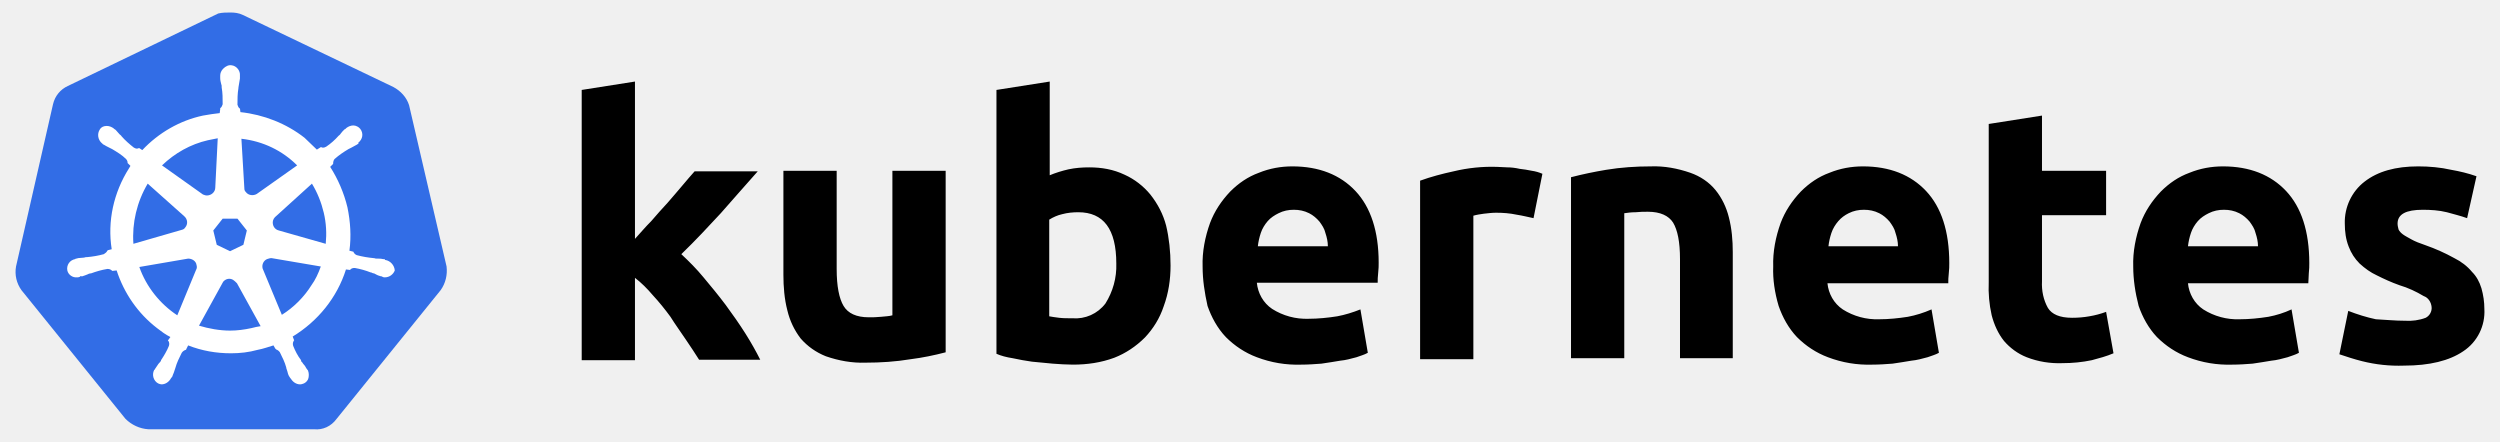
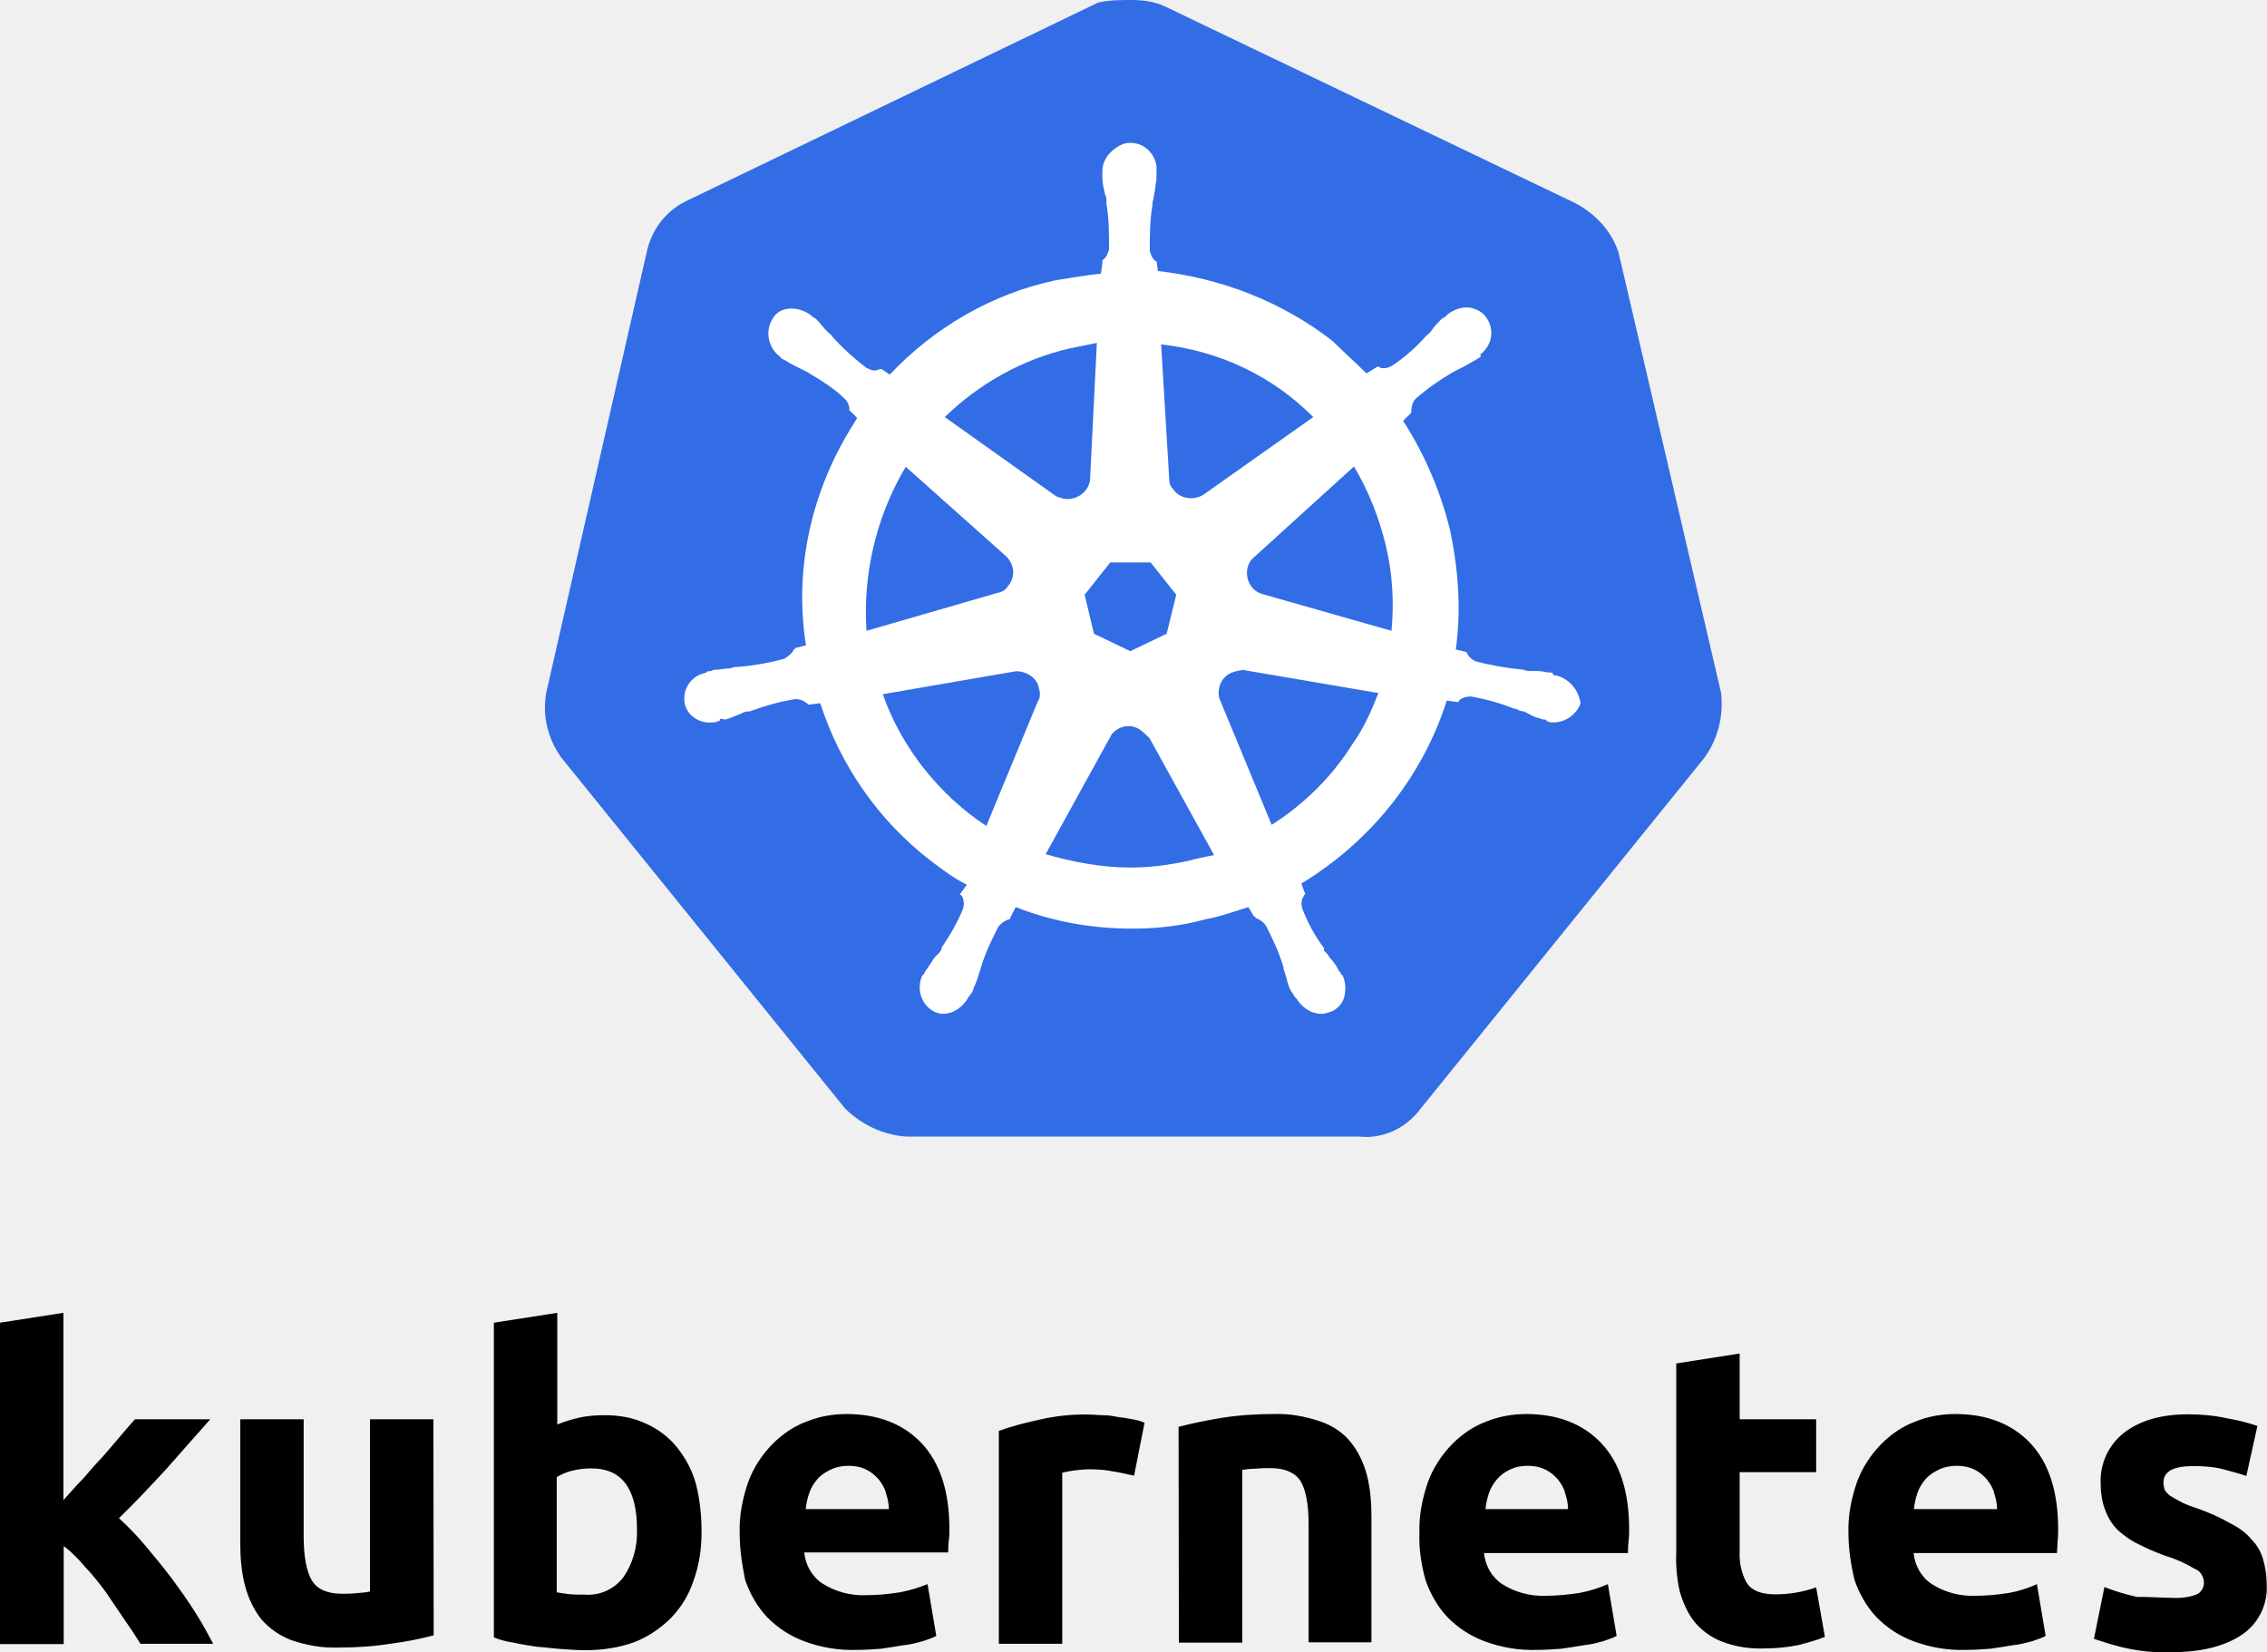
- <svg xmlns="http://www.w3.org/2000/svg" version="1.1" width="1024" height="181" viewBox="-2.536 -2.536 505.686 89.602" id="svg10488">
-   <defs id="defs10490" />
-   <path d="m 79.797,18.8 c -0.5,-1.6 -1.7,-2.9 -3.2,-3.7 l -30.5,-14.6 c -0.8,-0.4 -1.7,-0.5 -2.5,-0.5 -0.8,0 -1.7,0 -2.5,0.2 l -30.5,14.7 c -1.5,0.7 -2.6,2 -3,3.7 L 0.097,51.5 c -0.3,1.7 0.1,3.4 1.1,4.8 L 22.297,82.4 c 1.2,1.2 2.9,2 4.6,2.1 h 33.6 c 1.8,0.2 3.5,-0.6 4.6,-2.1 l 21.1,-26.1 c 1,-1.4 1.4,-3.1 1.2,-4.8 l -7.6,-32.7 z" id="path10349" style="fill:#326de6" />
-   <path d="m 75.097,50.2 0,0 c -0.1,0 -0.2,0 -0.2,-0.1 0,-0.1 -0.2,-0.1 -0.4,-0.1 -0.4,-0.1 -0.8,-0.1 -1.2,-0.1 -0.2,0 -0.4,0 -0.6,-0.1 h -0.1 c -1.1,-0.1 -2.3,-0.3 -3.4,-0.6 -0.3,-0.1 -0.6,-0.4 -0.7,-0.7 0.1,0 0,0 0,0 l 0,0 -0.8,-0.2 c 0.4,-2.9 0.2,-5.9 -0.4,-8.8 -0.7,-2.9 -1.9,-5.7 -3.5,-8.2 l 0.6,-0.6 0,0 v -0.1 c 0,-0.3 0.1,-0.7 0.3,-0.9 0.9,-0.8 1.8,-1.4 2.8,-2 l 0,0 c 0.2,-0.1 0.4,-0.2 0.6,-0.3 0.4,-0.2 0.7,-0.4 1.1,-0.6 0.1,-0.1 0.2,-0.1 0.3,-0.2 0.1,-0.1 0,-0.1 0,-0.2 l 0,0 c 0.9,-0.7 1.1,-1.9 0.4,-2.8 -0.3,-0.4 -0.9,-0.7 -1.4,-0.7 -0.5,0 -1,0.2 -1.4,0.5 l 0,0 -0.1,0.1 c -0.1,0.1 -0.2,0.2 -0.3,0.2 -0.3,0.3 -0.6,0.6 -0.8,0.9 -0.1,0.2 -0.3,0.3 -0.4,0.4 l 0,0 c -0.7,0.8 -1.6,1.6 -2.5,2.2 -0.2,0.1 -0.4,0.2 -0.6,0.2 -0.1,0 -0.3,0 -0.4,-0.1 h -0.1 l -0.8,0.5 c -0.8,-0.8 -1.7,-1.6 -2.5,-2.4 -3.7,-2.9 -8.3,-4.7 -13,-5.2 l -0.1,-0.8 0,0 0,0.1 c -0.3,-0.2 -0.4,-0.5 -0.5,-0.8 0,-1.1 0,-2.2 0.2,-3.4 v -0.1 c 0,-0.2 0.1,-0.4 0.1,-0.6 0.1,-0.4 0.1,-0.8 0.2,-1.2 v -0.6 l 0,0 c 0.1,-1 -0.7,-2 -1.7,-2.1 -0.6,-0.1 -1.2,0.2 -1.7,0.7 -0.4,0.4 -0.6,0.9 -0.6,1.4 l 0,0 v 0.5 c 0,0.4 0.1,0.8 0.2,1.2 0.1,0.2 0.1,0.4 0.1,0.6 v 0.1 c 0.2,1.1 0.2,2.2 0.2,3.4 -0.1,0.3 -0.2,0.6 -0.5,0.8 l 0,0.2 0,0 -0.1,0.8 c -1.1,0.1 -2.2,0.3 -3.4,0.5 -4.7,1 -9,3.5 -12.3,7 l -0.6,-0.4 h -0.1 c -0.1,0 -0.2,0.1 -0.4,0.1 -0.2,0 -0.4,-0.1 -0.6,-0.2 -0.9,-0.7 -1.8,-1.5 -2.5,-2.3 l 0,0 c -0.1,-0.2 -0.3,-0.3 -0.4,-0.4 -0.3,-0.3 -0.5,-0.6 -0.8,-0.9 -0.1,-0.1 -0.2,-0.1 -0.3,-0.2 -0.1,-0.1 -0.1,-0.1 -0.1,-0.1 l 0,0 c -0.4,-0.3 -0.9,-0.5 -1.4,-0.5 -0.6,0 -1.1,0.2 -1.4,0.7 -0.6,0.9 -0.4,2.1 0.4,2.8 l 0,0 c 0.1,0 0.1,0.1 0.1,0.1 0,0 0.2,0.2 0.3,0.2 0.3,0.2 0.7,0.4 1.1,0.6 0.2,0.1 0.4,0.2 0.6,0.3 l 0,0 c 1,0.6 2,1.2 2.8,2 0.2,0.2 0.4,0.6 0.3,0.9 v -0.1 l 0,0 0.6,0.6 c -0.1,0.2 -0.2,0.3 -0.3,0.5 -3.1,4.9 -4.4,10.7 -3.5,16.4 l -0.8,0.2 0,0 c 0,0.1 -0.1,0.1 -0.1,0.1 -0.1,0.3 -0.4,0.5 -0.7,0.7 -1.1,0.3 -2.2,0.5 -3.4,0.6 h 0 c -0.2,0 -0.4,0 -0.6,0.1 -0.4,0 -0.8,0.1 -1.2,0.1 -0.1,0 -0.2,0.1 -0.4,0.1 -0.1,0 -0.1,0 -0.2,0.1 l 0,0 c -1.1,0.2 -1.8,1.2 -1.6,2.3 0,0 0,0 0,0 0.2,0.9 1.1,1.5 2,1.4 0.2,0 0.3,0 0.5,-0.1 l 0,0 c 0.1,0 0.1,0 0.1,-0.1 0,-0.1 0.3,0 0.4,0 0.4,-0.1 0.8,-0.3 1.1,-0.4 0.2,-0.1 0.4,-0.2 0.6,-0.2 h 0.1 c 1.1,-0.4 2.1,-0.7 3.3,-0.9 h 0.1 c 0.3,0 0.6,0.1 0.8,0.3 0.1,0 0.1,0.1 0.1,0.1 l 0,0 0.9,-0.1 c 1.5,4.6 4.3,8.7 8.2,11.7 0.9,0.7 1.7,1.3 2.7,1.8 l -0.5,0.7 0,0 c 0,0.1 0.1,0.1 0.1,0.1 0.2,0.3 0.2,0.7 0.1,1 -0.4,1 -1,2 -1.6,2.9 v 0.1 c -0.1,0.2 -0.2,0.3 -0.4,0.5 -0.2,0.2 -0.4,0.6 -0.7,1 -0.1,0.1 -0.1,0.2 -0.2,0.3 0,0 0,0.1 -0.1,0.1 l 0,0 c -0.5,1 -0.1,2.2 0.8,2.7 0.2,0.1 0.5,0.2 0.7,0.2 0.8,0 1.5,-0.5 1.9,-1.2 l 0,0 c 0,0 0,-0.1 0.1,-0.1 0,-0.1 0.1,-0.2 0.2,-0.3 0.1,-0.4 0.3,-0.7 0.4,-1.1 l 0.2,-0.6 0,0 c 0.3,-1.1 0.8,-2.1 1.3,-3.1 0.2,-0.3 0.5,-0.5 0.8,-0.6 0.1,0 0.1,0 0.1,-0.1 l 0,0 0.4,-0.8 c 2.8,1.1 5.7,1.6 8.7,1.6 1.8,0 3.6,-0.2 5.4,-0.7 1.1,-0.2 2.2,-0.6 3.2,-0.9 l 0.4,0.7 0,0 c 0.1,0 0.1,0 0.1,0.1 0.3,0.1 0.6,0.3 0.8,0.6 0.5,1 1,2 1.3,3.1 v 0.1 l 0.2,0.6 c 0.1,0.4 0.2,0.8 0.4,1.1 0.1,0.1 0.1,0.2 0.2,0.3 0,0 0,0.1 0.1,0.1 l 0,0 c 0.4,0.7 1.1,1.2 1.9,1.2 0.3,0 0.5,-0.1 0.8,-0.2 0.4,-0.2 0.8,-0.6 0.9,-1.1 0.1,-0.5 0.1,-1 -0.1,-1.5 l 0,0 c 0,-0.1 -0.1,-0.1 -0.1,-0.1 0,-0.1 -0.1,-0.2 -0.2,-0.3 -0.2,-0.4 -0.4,-0.7 -0.7,-1 -0.1,-0.2 -0.2,-0.3 -0.4,-0.5 v -0.2 c -0.7,-0.9 -1.2,-1.9 -1.6,-2.9 -0.1,-0.3 -0.1,-0.7 0.1,-1 0,-0.1 0.1,-0.1 0.1,-0.1 l 0,0 -0.3,-0.8 c 5.1,-3.1 9,-7.9 10.8,-13.6 l 0.8,0.1 0,0 c 0.1,0 0.1,-0.1 0.1,-0.1 0.2,-0.2 0.5,-0.3 0.8,-0.3 h 0.1 c 1.1,0.2 2.2,0.5 3.2,0.9 h 0.1 c 0.2,0.1 0.4,0.2 0.6,0.2 0.4,0.2 0.7,0.4 1.1,0.5 0.1,0 0.2,0.1 0.4,0.1 0.1,0 0.1,0 0.2,0.1 l 0,0 c 0.2,0.1 0.3,0.1 0.5,0.1 0.9,0 1.7,-0.6 2,-1.4 -0.1,-1.1 -0.9,-1.9 -1.8,-2.1 z m -28.9,-3.1 -2.7,1.3 -2.7,-1.3 -0.7,-2.9 1.9,-2.4 h 3 l 1.9,2.4 -0.7,2.9 z m 16.3,-6.5 c 0.5,2.1 0.6,4.2 0.4,6.3 l -9.5,-2.7 0,0 c -0.9,-0.2 -1.4,-1.1 -1.2,-2 0.1,-0.3 0.2,-0.5 0.4,-0.7 l 7.5,-6.8 c 1.1,1.8 1.9,3.8 2.4,5.9 z m -5.4,-9.6 -8.2,5.8 c -0.7,0.4 -1.7,0.3 -2.2,-0.4 -0.2,-0.2 -0.3,-0.4 -0.3,-0.7 l -0.6,-10.1 c 4.4,0.5 8.3,2.4 11.3,5.4 l 0,0 z m -18.1,-5.1 2,-0.4 -0.5,10 0,0 c 0,0.9 -0.8,1.6 -1.7,1.6 -0.3,0 -0.5,-0.1 -0.8,-0.2 l -8.3,-5.9 c 2.6,-2.5 5.8,-4.3 9.3,-5.1 z m -12.2,8.8 7.4,6.6 0,0 c 0.7,0.6 0.8,1.6 0.2,2.3 -0.2,0.3 -0.4,0.4 -0.8,0.5 l -9.7,2.8 c -0.3,-4.2 0.7,-8.5 2.9,-12.2 z m -1.7,16.9 9.9,-1.7 c 0.8,0 1.6,0.5 1.7,1.3 0.1,0.3 0.1,0.7 -0.1,1 l 0,0 -3.8,9.2 c -3.5,-2.3 -6.3,-5.8 -7.7,-9.8 z m 22.7,12.4 c -1.4,0.3 -2.8,0.5 -4.3,0.5 -2.1,0 -4.3,-0.4 -6.3,-1 l 4.9,-8.9 c 0.5,-0.6 1.3,-0.8 2,-0.4 0.3,0.2 0.5,0.4 0.8,0.7 l 0,0 4.8,8.7 c -0.6,0.1 -1.2,0.2 -1.9,0.4 z m 12.2,-8.7 c -1.5,2.4 -3.6,4.5 -6,6 l -3.9,-9.4 c -0.2,-0.8 0.2,-1.6 0.9,-1.9 0.3,-0.1 0.6,-0.2 0.9,-0.2 l 10,1.7 c -0.5,1.4 -1.1,2.7 -1.9,3.8 z" id="path10351" style="fill:#ffffff" />
-   <path d="m 484.497,62.5 c 1.4,0.1 2.9,-0.1 4.2,-0.6 0.8,-0.4 1.3,-1.3 1.2,-2.2 -0.1,-1 -0.7,-1.9 -1.6,-2.2 -1.5,-0.9 -3.2,-1.7 -4.9,-2.2 -1.7,-0.6 -3.2,-1.3 -4.6,-2 -1.3,-0.6 -2.4,-1.4 -3.5,-2.4 -1,-1 -1.7,-2.1 -2.2,-3.4 -0.6,-1.5 -0.8,-3.1 -0.8,-4.7 -0.1,-3.3 1.4,-6.5 4,-8.5 2.7,-2.1 6.3,-3.1 10.9,-3.1 2.2,0 4.5,0.2 6.7,0.7 1.7,0.3 3.4,0.7 5.1,1.3 l -1.9,8.5 c -1.4,-0.5 -2.7,-0.8 -4.1,-1.2 -1.6,-0.4 -3.3,-0.5 -4.9,-0.5 -3.4,0 -5.1,0.9 -5.1,2.8 0,0.4 0.1,0.8 0.2,1.2 0.2,0.4 0.5,0.7 0.9,1 0.4,0.3 1,0.6 1.7,1 0.7,0.4 1.7,0.8 2.9,1.2 2,0.7 4,1.6 5.8,2.6 1.4,0.7 2.6,1.6 3.6,2.8 0.9,0.9 1.5,2 1.9,3.3 0.4,1.4 0.6,2.8 0.6,4.2 0.2,3.4 -1.4,6.7 -4.3,8.6 -2.8,1.9 -6.8,2.9 -12,2.9 -2.9,0.1 -5.7,-0.2 -8.5,-0.9 -1.6,-0.4 -3.1,-0.9 -4.6,-1.4 l 1.8,-8.8 c 1.8,0.7 3.7,1.3 5.6,1.7 2,0.1 3.9,0.3 5.9,0.3 m -55.1,-11 c -0.1,-3 0.5,-6 1.5,-8.8 0.9,-2.4 2.3,-4.5 4.1,-6.4 1.7,-1.7 3.6,-3 5.8,-3.8 2.2,-0.9 4.5,-1.3 6.8,-1.3 5.4,0 9.7,1.7 12.8,5 3.1,3.3 4.7,8.2 4.7,14.6 0,0.6 0,1.3 -0.1,2.1 0,0.8 -0.1,1.4 -0.1,2 h -24.4 c 0.2,2.1 1.3,4.1 3.1,5.3 2.2,1.4 4.8,2.1 7.4,2 1.9,0 3.9,-0.2 5.8,-0.5 1.6,-0.3 3.2,-0.8 4.7,-1.5 l 1.5,8.8 c -0.7,0.4 -1.5,0.6 -2.3,0.9 -1.1,0.3 -2.2,0.6 -3.3,0.7 -1.2,0.2 -2.4,0.4 -3.8,0.6 -1.3,0.1 -2.7,0.2 -4.1,0.2 -3.1,0.1 -6.1,-0.4 -9,-1.5 -2.4,-0.9 -4.5,-2.3 -6.3,-4.1 -1.7,-1.8 -2.9,-4 -3.7,-6.3 -0.7,-2.7 -1.1,-5.4 -1.1,-8 m 25.3,-4.1 c 0,-0.9 -0.2,-1.8 -0.5,-2.7 -0.2,-0.9 -0.7,-1.6 -1.2,-2.3 -0.6,-0.7 -1.3,-1.3 -2.1,-1.7 -1,-0.5 -2,-0.7 -3.1,-0.7 -1.1,0 -2.1,0.2 -3.1,0.7 -0.8,0.4 -1.6,0.9 -2.2,1.6 -0.6,0.7 -1.1,1.5 -1.4,2.4 -0.3,0.9 -0.5,1.8 -0.6,2.7 l 14.2,0 m -54.6,-24.8 10.8,-1.7 v 11.2 h 13 v 9 h -13 v 13.4 c -0.1,1.9 0.3,3.8 1.2,5.4 0.8,1.3 2.4,2 4.9,2 1.2,0 2.4,-0.1 3.5,-0.3 1.2,-0.2 2.3,-0.5 3.4,-0.9 l 1.5,8.4 c -1.4,0.6 -2.9,1 -4.4,1.4 -1.9,0.4 -3.9,0.6 -5.9,0.6 -2.5,0.1 -5,-0.3 -7.3,-1.2 -1.8,-0.7 -3.4,-1.9 -4.6,-3.3 -1.2,-1.5 -2,-3.3 -2.5,-5.2 -0.5,-2.2 -0.7,-4.5 -0.6,-6.7 V 22.6 m -43.7,28.9 c -0.1,-3 0.5,-6 1.5,-8.8 0.9,-2.4 2.3,-4.5 4.1,-6.4 1.7,-1.7 3.6,-3 5.8,-3.8 2.2,-0.9 4.5,-1.3 6.8,-1.3 5.4,0 9.7,1.7 12.8,5 3.1,3.3 4.7,8.2 4.7,14.6 0,0.6 0,1.3 -0.1,2.1 -0.1,0.8 -0.1,1.4 -0.1,2 h -24.5 c 0.2,2.1 1.3,4.1 3.1,5.3 2.2,1.4 4.8,2.1 7.4,2 1.9,0 3.9,-0.2 5.8,-0.5 1.6,-0.3 3.2,-0.8 4.8,-1.5 l 1.5,8.8 c -0.7,0.4 -1.5,0.6 -2.3,0.9 -1.1,0.3 -2.2,0.6 -3.3,0.7 -1.2,0.2 -2.4,0.4 -3.8,0.6 -1.3,0.1 -2.7,0.2 -4.1,0.2 -3.1,0.1 -6.1,-0.4 -9,-1.5 -2.4,-0.9 -4.5,-2.3 -6.3,-4.1 -1.7,-1.8 -2.9,-4 -3.7,-6.3 -0.8,-2.7 -1.2,-5.4 -1.1,-8 m 25.3,-4.1 c 0,-0.9 -0.2,-1.8 -0.5,-2.7 -0.2,-0.9 -0.7,-1.6 -1.2,-2.3 -0.6,-0.7 -1.3,-1.3 -2.1,-1.7 -1,-0.5 -2,-0.7 -3.1,-0.7 -1.1,0 -2.1,0.2 -3.1,0.7 -0.8,0.4 -1.5,0.9 -2.1,1.6 -0.6,0.7 -1.1,1.5 -1.4,2.4 -0.3,0.9 -0.5,1.8 -0.6,2.7 l 14.1,0 m -66.3,-14 c 2.3,-0.6 4.7,-1.1 7.1,-1.5 3,-0.5 6.1,-0.7 9.1,-0.7 2.7,-0.1 5.4,0.4 8,1.3 2,0.7 3.8,1.9 5.1,3.5 1.3,1.6 2.2,3.5 2.7,5.5 0.6,2.3 0.8,4.7 0.8,7.1 v 21.5 h -10.7 V 50 c 0,-3.5 -0.5,-5.9 -1.4,-7.4 -0.9,-1.4 -2.6,-2.2 -5.1,-2.2 -0.8,0 -1.6,0 -2.5,0.1 -0.9,0 -1.6,0.1 -2.3,0.2 v 29.4 h -10.8 l 0,-36.7 m -7.6,8.3 c -1,-0.2 -2.1,-0.5 -3.4,-0.7 -1.4,-0.3 -2.8,-0.4 -4.2,-0.4 -0.8,0 -1.6,0.1 -2.5,0.2 -0.7,0.1 -1.4,0.2 -2.1,0.4 v 29.1 h -10.8 V 34.1 c 2.2,-0.8 4.5,-1.4 6.8,-1.9 2.9,-0.7 5.9,-1 8.8,-0.9 0.7,0 1.4,0.1 2.1,0.1 0.8,0 1.6,0.1 2.5,0.3 0.8,0.1 1.6,0.2 2.5,0.4 0.7,0.1 1.4,0.3 2.1,0.6 l -1.8,9 m -67.1,9.8 c -0.1,-3 0.5,-6 1.5,-8.8 0.9,-2.4 2.3,-4.5 4.1,-6.4 1.7,-1.7 3.6,-3 5.8,-3.8 2.2,-0.9 4.5,-1.3 6.8,-1.3 5.4,0 9.7,1.7 12.8,5 3.1,3.3 4.7,8.2 4.7,14.5 0,0.6 0,1.3 -0.1,2.1 -0.1,0.8 -0.1,1.4 -0.1,2 h -24.5 c 0.2,2.1 1.3,4.1 3.1,5.3 2.2,1.4 4.8,2.1 7.4,2 1.9,0 3.9,-0.2 5.8,-0.5 1.6,-0.3 3.2,-0.8 4.7,-1.4 l 1.5,8.8 c -0.7,0.4 -1.5,0.6 -2.3,0.9 -1.1,0.3 -2.2,0.6 -3.3,0.7 -1.2,0.2 -2.4,0.4 -3.8,0.6 -1.3,0.1 -2.7,0.2 -4.1,0.2 -3.1,0.1 -6.1,-0.4 -9,-1.5 -2.4,-0.9 -4.5,-2.3 -6.3,-4.1 -1.7,-1.8 -2.9,-4 -3.7,-6.3 -0.6,-2.7 -1,-5.3 -1,-8 m 25.4,-4.1 c 0,-0.9 -0.2,-1.8 -0.5,-2.7 -0.2,-0.9 -0.7,-1.6 -1.2,-2.3 -0.6,-0.7 -1.3,-1.3 -2.1,-1.7 -1,-0.5 -2,-0.7 -3.1,-0.7 -1.1,0 -2.1,0.2 -3.1,0.7 -0.8,0.4 -1.6,0.9 -2.2,1.6 -0.6,0.7 -1.1,1.5 -1.4,2.4 -0.3,0.9 -0.5,1.8 -0.6,2.7 l 14.2,0 m -42.9,3.5 c 0,-7 -2.6,-10.4 -7.7,-10.4 -1.1,0 -2.2,0.1 -3.3,0.4 -0.9,0.2 -1.8,0.6 -2.6,1.1 v 19.6 c 0.5,0.1 1.2,0.2 2,0.3 0.8,0.1 1.7,0.1 2.7,0.1 2.6,0.2 5.1,-0.9 6.7,-3 1.5,-2.4 2.3,-5.2 2.2,-8.1 m 11,0.4 c 0,2.8 -0.4,5.6 -1.4,8.3 -0.8,2.4 -2.1,4.5 -3.8,6.3 -1.8,1.8 -3.9,3.2 -6.2,4.1 -2.7,1 -5.5,1.4 -8.4,1.4 -1.3,0 -2.7,-0.1 -4.1,-0.2 -1.4,-0.1 -2.8,-0.3 -4.2,-0.4 -1.3,-0.2 -2.6,-0.4 -3.9,-0.7 -1.3,-0.2 -2.4,-0.5 -3.3,-0.9 V 15.7 l 10.8,-1.7 v 19 c 1.2,-0.5 2.5,-0.9 3.8,-1.2 1.4,-0.3 2.8,-0.4 4.2,-0.4 2.5,0 4.9,0.4 7.2,1.5 2,0.9 3.8,2.3 5.2,4 1.5,1.9 2.6,4 3.2,6.3 0.6,2.5 0.9,5.3 0.9,8.1 m -45.6,17.6 c -2.3,0.6 -4.7,1.1 -7.1,1.4 -3,0.5 -6.1,0.7 -9.1,0.7 -2.8,0.1 -5.5,-0.4 -8.1,-1.3 -2,-0.8 -3.7,-2 -5.1,-3.6 -1.3,-1.7 -2.2,-3.6 -2.7,-5.7 -0.6,-2.3 -0.8,-4.8 -0.8,-7.2 V 32.1 h 10.8 V 52 c 0,3.5 0.5,6 1.4,7.5 0.9,1.5 2.6,2.3 5.1,2.3 0.8,0 1.6,0 2.5,-0.1 0.9,-0.1 1.6,-0.1 2.3,-0.3 V 32.1 h 10.8 l 0,36.8 m -63,-23 c 1.1,-1.2 2.1,-2.4 3.3,-3.6 1.1,-1.3 2.2,-2.5 3.3,-3.7 1.1,-1.3 2.1,-2.4 3,-3.5 0.9,-1.1 1.8,-2.1 2.5,-2.9 h 12.8 c -2.6,2.9 -5.1,5.8 -7.5,8.5 -2.5,2.7 -5.1,5.5 -8,8.3 1.6,1.5 3.1,3 4.5,4.7 1.5,1.8 3,3.6 4.5,5.6 1.4,1.9 2.8,3.9 4,5.8 1.2,1.9 2.2,3.7 3,5.3 h -12.4 c -0.8,-1.3 -1.7,-2.6 -2.7,-4.1 -1,-1.5 -2.1,-3 -3.1,-4.6 -1.1,-1.5 -2.3,-3 -3.6,-4.4 -1.1,-1.3 -2.3,-2.5 -3.6,-3.5 v 16.7 h -10.8 V 15.7 l 10.8,-1.7 0,31.9" id="path3003" style="fill:#000000" />
+ <svg xmlns="http://www.w3.org/2000/svg" version="1.1" id="svg10488" x="0px" y="0px" viewBox="0 0 779.4 567.8" style="enable-background:new 0 0 779.4 567.8;" xml:space="preserve">
+   <style type="text/css">
+ 	.st0{fill:#326DE6;}
+ 	.st1{fill:#FFFFFF;}
+ </style>
+   <g>
+     <g>
+       <path id="path10349" class="st0" d="M556.5,87c-2.3-7.4-7.9-13.4-14.8-17.1L400.7,2.3C397,0.5,392.8,0,389.1,0s-7.9,0-11.6,0.9    l-141.1,68c-6.9,3.2-12,9.3-13.9,17.1l-34.7,152.2c-1.4,7.9,0.5,15.7,5.1,22.2l97.6,120.7c5.6,5.6,13.4,9.3,21.3,9.7h155.4    c8.3,0.9,16.2-2.8,21.3-9.7l97.6-120.7c4.6-6.5,6.5-14.3,5.6-22.2L556.5,87L556.5,87z" />
+       <path id="path10351" class="st1" d="M534.8,232.2L534.8,232.2c-0.5,0-0.9,0-0.9-0.5c0-0.5-0.9-0.5-1.9-0.5    c-1.9-0.5-3.7-0.5-5.6-0.5c-0.9,0-1.9,0-2.8-0.5h-0.5c-5.1-0.5-10.6-1.4-15.7-2.8c-1.4-0.5-2.8-1.9-3.2-3.2c0.5,0,0,0,0,0l0,0    l-3.7-0.9c1.9-13.4,0.9-27.3-1.9-40.7c-3.2-13.4-8.8-26.4-16.2-37.9l2.8-2.8l0,0v-0.5c0-1.4,0.5-3.2,1.4-4.2    c4.2-3.7,8.3-6.5,13-9.3l0,0c0.9-0.5,1.9-0.9,2.8-1.4c1.9-0.9,3.2-1.9,5.1-2.8c0.5-0.5,0.9-0.5,1.4-0.9c0.5-0.5,0-0.5,0-0.9l0,0    c4.2-3.2,5.1-8.8,1.9-13c-1.4-1.9-4.2-3.2-6.5-3.2s-4.6,0.9-6.5,2.3l0,0l-0.5,0.5c-0.5,0.5-0.9,0.9-1.4,0.9    c-1.4,1.4-2.8,2.8-3.7,4.2c-0.5,0.9-1.4,1.4-1.9,1.9l0,0c-3.2,3.7-7.4,7.4-11.6,10.2c-0.9,0.5-1.9,0.9-2.8,0.9    c-0.5,0-1.4,0-1.9-0.5h-0.5l-3.7,2.3c-3.7-3.7-7.9-7.4-11.6-11.1c-17.1-13.4-38.4-21.7-60.1-24.1l-0.5-3.7l0,0v0.5    c-1.4-0.9-1.9-2.3-2.3-3.7c0-5.1,0-10.2,0.9-15.7v-0.5c0-0.9,0.5-1.9,0.5-2.8c0.5-1.9,0.5-3.7,0.9-5.6v-2.8l0,0    c0.5-4.6-3.2-9.3-7.9-9.7c-2.8-0.5-5.6,0.9-7.9,3.2c-1.9,1.9-2.8,4.2-2.8,6.5l0,0v2.3c0,1.9,0.5,3.7,0.9,5.6    c0.5,0.9,0.5,1.9,0.5,2.8v0.5c0.9,5.1,0.9,10.2,0.9,15.7c-0.5,1.4-0.9,2.8-2.3,3.7v0.9l0,0l-0.5,3.7c-5.1,0.5-10.2,1.4-15.7,2.3    c-21.7,4.6-41.6,16.2-56.9,32.4l-2.8-1.9h-0.5c-0.5,0-0.9,0.5-1.9,0.5s-1.9-0.5-2.8-0.9c-4.2-3.2-8.3-6.9-11.6-10.6l0,0    c-0.5-0.9-1.4-1.4-1.9-1.9c-1.4-1.4-2.3-2.8-3.7-4.2c-0.5-0.5-0.9-0.5-1.4-0.9c-0.5-0.5-0.5-0.5-0.5-0.5l0,0    c-1.9-1.4-4.2-2.3-6.5-2.3c-2.8,0-5.1,0.9-6.5,3.2c-2.8,4.2-1.9,9.7,1.9,13l0,0c0.5,0,0.5,0.5,0.5,0.5s0.9,0.9,1.4,0.9    c1.4,0.9,3.2,1.9,5.1,2.8c0.9,0.5,1.9,0.9,2.8,1.4l0,0c4.6,2.8,9.3,5.6,13,9.3c0.9,0.9,1.9,2.8,1.4,4.2v-0.5l0,0l2.8,2.8    c-0.5,0.9-0.9,1.4-1.4,2.3c-14.3,22.7-20.4,49.5-16.2,75.9l-3.7,0.9l0,0c0,0.5-0.5,0.5-0.5,0.5c-0.5,1.4-1.9,2.3-3.2,3.2    c-5.1,1.4-10.2,2.3-15.7,2.8l0,0c-0.9,0-1.9,0-2.8,0.5c-1.9,0-3.7,0.5-5.6,0.5c-0.5,0-0.9,0.5-1.9,0.5c-0.5,0-0.5,0-0.9,0.5l0,0    c-5.1,0.9-8.3,5.6-7.4,10.6l0,0c0.9,4.2,5.1,6.9,9.3,6.5c0.9,0,1.4,0,2.3-0.5l0,0c0.5,0,0.5,0,0.5-0.5c0-0.5,1.4,0,1.9,0    c1.9-0.5,3.7-1.4,5.1-1.9c0.9-0.5,1.9-0.9,2.8-0.9h0.5c5.1-1.9,9.7-3.2,15.3-4.2h0.5c1.4,0,2.8,0.5,3.7,1.4c0.5,0,0.5,0.5,0.5,0.5    l0,0l4.2-0.5c6.9,21.3,19.9,40.2,37.9,54.1c4.2,3.2,7.9,6,12.5,8.3l-2.3,3.2l0,0c0,0.5,0.5,0.5,0.5,0.5c0.9,1.4,0.9,3.2,0.5,4.6    c-1.9,4.6-4.6,9.3-7.4,13.4v0.5c-0.5,0.9-0.9,1.4-1.9,2.3c-0.9,0.9-1.9,2.8-3.2,4.6c-0.5,0.5-0.5,0.9-0.9,1.4c0,0,0,0.5-0.5,0.5    l0,0c-2.3,4.6-0.5,10.2,3.7,12.5c0.9,0.5,2.3,0.9,3.2,0.9c3.7,0,6.9-2.3,8.8-5.6l0,0c0,0,0-0.5,0.5-0.5c0-0.5,0.5-0.9,0.9-1.4    c0.5-1.9,1.4-3.2,1.9-5.1l0.9-2.8l0,0c1.4-5.1,3.7-9.7,6-14.3c0.9-1.4,2.3-2.3,3.7-2.8c0.5,0,0.5,0,0.5-0.5l0,0l1.9-3.7    c13,5.1,26.4,7.4,40.2,7.4c8.3,0,16.7-0.9,25-3.2c5.1-0.9,10.2-2.8,14.8-4.2l1.9,3.2l0,0c0.5,0,0.5,0,0.5,0.5    c1.4,0.5,2.8,1.4,3.7,2.8c2.3,4.6,4.6,9.3,6,14.3v0.5l0.9,2.8c0.5,1.9,0.9,3.7,1.9,5.1c0.5,0.5,0.5,0.9,0.9,1.4c0,0,0,0.5,0.5,0.5    l0,0c1.9,3.2,5.1,5.6,8.8,5.6c1.4,0,2.3-0.5,3.7-0.9c1.9-0.9,3.7-2.8,4.2-5.1c0.5-2.3,0.5-4.6-0.5-6.9l0,0c0-0.5-0.5-0.5-0.5-0.5    c0-0.5-0.5-0.9-0.9-1.4c-0.9-1.9-1.9-3.2-3.2-4.6c-0.5-0.9-0.9-1.4-1.9-2.3v-0.9c-3.2-4.2-5.6-8.8-7.4-13.4    c-0.5-1.4-0.5-3.2,0.5-4.6c0-0.5,0.5-0.5,0.5-0.5l0,0l-1.4-3.7c23.6-14.3,41.6-36.5,50-62.9l3.7,0.5l0,0c0.5,0,0.5-0.5,0.5-0.5    c0.9-0.9,2.3-1.4,3.7-1.4h0.5c5.1,0.9,10.2,2.3,14.8,4.2h0.5c0.9,0.5,1.9,0.9,2.8,0.9c1.9,0.9,3.2,1.9,5.1,2.3    c0.5,0,0.9,0.5,1.9,0.5c0.5,0,0.5,0,0.9,0.5l0,0c0.9,0.5,1.4,0.5,2.3,0.5c4.2,0,7.9-2.8,9.3-6.5    C542.7,236.8,539,233.1,534.8,232.2L534.8,232.2z M401.1,217.9l-12.5,6l-12.5-6l-3.2-13.4l8.8-11.1h13.9l8.8,11.1L401.1,217.9z     M476.5,187.8c2.3,9.7,2.8,19.4,1.9,29.1l-43.9-12.5l0,0c-4.2-0.9-6.5-5.1-5.6-9.3c0.5-1.4,0.9-2.3,1.9-3.2l34.7-31.5    C470.5,168.8,474.2,178.1,476.5,187.8z M451.5,143.4l-37.9,26.8c-3.2,1.9-7.9,1.4-10.2-1.9c-0.9-0.9-1.4-1.9-1.4-3.2l-2.8-46.7    C419.6,120.7,437.7,129.5,451.5,143.4C451.5,143.4,451.5,143.4,451.5,143.4z M367.8,119.8l9.3-1.9l-2.3,46.3l0,0    c0,4.2-3.7,7.4-7.9,7.4c-1.4,0-2.3-0.5-3.7-0.9l-38.4-27.3C336.8,131.8,351.6,123.5,367.8,119.8z M311.4,160.5l34.2,30.5l0,0    c3.2,2.8,3.7,7.4,0.9,10.6c-0.9,1.4-1.9,1.9-3.7,2.3l-44.9,13C296.6,197.5,301.2,177.6,311.4,160.5z M303.5,238.7l45.8-7.9    c3.7,0,7.4,2.3,7.9,6c0.5,1.4,0.5,3.2-0.5,4.6l0,0L339.1,284C323,273.4,310,257.2,303.5,238.7z M408.5,296    c-6.5,1.4-13,2.3-19.9,2.3c-9.7,0-19.9-1.9-29.1-4.6l22.7-41.2c2.3-2.8,6-3.7,9.3-1.9c1.4,0.9,2.3,1.9,3.7,3.2l0,0l22.2,40.2    C414.5,294.6,411.8,295.1,408.5,296z M465,255.8c-6.9,11.1-16.7,20.8-27.8,27.8l-18-43.5c-0.9-3.7,0.9-7.4,4.2-8.8    c1.4-0.5,2.8-0.9,4.2-0.9l46.3,7.9C471.4,244.7,468.7,250.7,465,255.8z" />
+     </g>
+     <path id="path3003" d="M746.8,549.4c2.8,0.2,5.9-0.2,8.5-1.2c1.6-0.8,2.6-2.6,2.4-4.4c-0.2-2-1.4-3.8-3.2-4.4   c-3-1.8-6.5-3.4-9.9-4.4c-3.4-1.2-6.5-2.6-9.3-4c-2.6-1.2-4.8-2.8-7.1-4.8c-2-2-3.4-4.2-4.4-6.9c-1.2-3-1.6-6.3-1.6-9.5   c-0.2-6.7,2.8-13.1,8.1-17.2c5.5-4.2,12.7-6.3,22-6.3c4.4,0,9.1,0.4,13.5,1.4c3.4,0.6,6.9,1.4,10.3,2.6l-3.8,17.2   c-2.8-1-5.5-1.6-8.3-2.4c-3.2-0.8-6.7-1-9.9-1c-6.9,0-10.3,1.8-10.3,5.7c0,0.8,0.2,1.6,0.4,2.4c0.4,0.8,1,1.4,1.8,2s2,1.2,3.4,2   c1.4,0.8,3.4,1.6,5.9,2.4c4,1.4,8.1,3.2,11.7,5.3c2.8,1.4,5.3,3.2,7.3,5.7c1.8,1.8,3,4,3.8,6.7c0.8,2.8,1.2,5.7,1.2,8.5   c0.4,6.9-2.8,13.5-8.7,17.4c-5.7,3.8-13.7,5.9-24.2,5.9c-5.9,0.2-11.5-0.4-17.2-1.8c-3.2-0.8-6.3-1.8-9.3-2.8l3.6-17.8   c3.6,1.4,7.5,2.6,11.3,3.4C738.9,549,742.8,549.4,746.8,549.4 M635.5,527.2c-0.2-6.1,1-12.1,3-17.8c1.8-4.8,4.6-9.1,8.3-12.9   c3.4-3.4,7.3-6.1,11.7-7.7c4.4-1.8,9.1-2.6,13.7-2.6c10.9,0,19.6,3.4,25.9,10.1c6.3,6.7,9.5,16.6,9.5,29.5c0,1.2,0,2.6-0.2,4.2   c0,1.6-0.2,2.8-0.2,4h-49.3c0.4,4.2,2.6,8.3,6.3,10.7c4.4,2.8,9.7,4.2,14.9,4c3.8,0,7.9-0.4,11.7-1c3.2-0.6,6.5-1.6,9.5-3l3,17.8   c-1.4,0.8-3,1.2-4.6,1.8c-2.2,0.6-4.4,1.2-6.7,1.4c-2.4,0.4-4.8,0.8-7.7,1.2c-2.6,0.2-5.5,0.4-8.3,0.4c-6.3,0.2-12.3-0.8-18.2-3   c-4.8-1.8-9.1-4.6-12.7-8.3c-3.4-3.6-5.9-8.1-7.5-12.7C636.3,537.9,635.5,532.4,635.5,527.2 M686.6,518.9c0-1.8-0.4-3.6-1-5.5   c-0.4-1.8-1.4-3.2-2.4-4.6c-1.2-1.4-2.6-2.6-4.2-3.4c-2-1-4-1.4-6.3-1.4c-2.2,0-4.2,0.4-6.3,1.4c-1.6,0.8-3.2,1.8-4.4,3.2   s-2.2,3-2.8,4.8c-0.6,1.8-1,3.6-1.2,5.5H686.6 M576.3,468.8l21.8-3.4V488h26.3v18.2h-26.3v27.1c-0.2,3.8,0.6,7.7,2.4,10.9   c1.6,2.6,4.8,4,9.9,4c2.4,0,4.8-0.2,7.1-0.6c2.4-0.4,4.6-1,6.9-1.8l3,17c-2.8,1.2-5.9,2-8.9,2.8c-3.8,0.8-7.9,1.2-11.9,1.2   c-5.1,0.2-10.1-0.6-14.7-2.4c-3.6-1.4-6.9-3.8-9.3-6.7c-2.4-3-4-6.7-5.1-10.5c-1-4.4-1.4-9.1-1.2-13.5V468.8 M488,527.2   c-0.2-6.1,1-12.1,3-17.8c1.8-4.8,4.6-9.1,8.3-12.9c3.4-3.4,7.3-6.1,11.7-7.7c4.4-1.8,9.1-2.6,13.7-2.6c10.9,0,19.6,3.4,25.9,10.1   s9.5,16.6,9.5,29.5c0,1.2,0,2.6-0.2,4.2s-0.2,2.8-0.2,4h-49.5c0.4,4.2,2.6,8.3,6.3,10.7c4.4,2.8,9.7,4.2,14.9,4   c3.8,0,7.9-0.4,11.7-1c3.2-0.6,6.5-1.6,9.7-3l3,17.8c-1.4,0.8-3,1.2-4.6,1.8c-2.2,0.6-4.4,1.2-6.7,1.4c-2.4,0.4-4.8,0.8-7.7,1.2   c-2.6,0.2-5.5,0.4-8.3,0.4c-6.3,0.2-12.3-0.8-18.2-3c-4.8-1.8-9.1-4.6-12.7-8.3c-3.4-3.6-5.9-8.1-7.5-12.7   C488.6,537.9,487.8,532.4,488,527.2 M539.1,518.9c0-1.8-0.4-3.6-1-5.5c-0.4-1.8-1.4-3.2-2.4-4.6c-1.2-1.4-2.6-2.6-4.2-3.4   c-2-1-4-1.4-6.3-1.4s-4.2,0.4-6.3,1.4c-1.6,0.8-3,1.8-4.2,3.2s-2.2,3-2.8,4.8c-0.6,1.8-1,3.6-1.2,5.5H539.1 M405.2,490.6   c4.6-1.2,9.5-2.2,14.3-3c6.1-1,12.3-1.4,18.4-1.4c5.5-0.2,10.9,0.8,16.2,2.6c4,1.4,7.7,3.8,10.3,7.1c2.6,3.2,4.4,7.1,5.5,11.1   c1.2,4.6,1.6,9.5,1.6,14.3v43.4h-21.6v-40.6c0-7.1-1-11.9-2.8-14.9c-1.8-2.8-5.3-4.4-10.3-4.4c-1.6,0-3.2,0-5.1,0.2   c-1.8,0-3.2,0.2-4.6,0.4v59.4h-21.8L405.2,490.6 M389.9,507.4c-2-0.4-4.2-1-6.9-1.4c-2.8-0.6-5.7-0.8-8.5-0.8   c-1.6,0-3.2,0.2-5.1,0.4c-1.4,0.2-2.8,0.4-4.2,0.8v58.8h-21.8V492c4.4-1.6,9.1-2.8,13.7-3.8c5.9-1.4,11.9-2,17.8-1.8   c1.4,0,2.8,0.2,4.2,0.2c1.6,0,3.2,0.2,5.1,0.6c1.6,0.2,3.2,0.4,5.1,0.8c1.4,0.2,2.8,0.6,4.2,1.2L389.9,507.4 M254.3,527.2   c-0.2-6.1,1-12.1,3-17.8c1.8-4.8,4.6-9.1,8.3-12.9c3.4-3.4,7.3-6.1,11.7-7.7c4.4-1.8,9.1-2.6,13.7-2.6c10.9,0,19.6,3.4,25.9,10.1   c6.3,6.7,9.5,16.6,9.5,29.3c0,1.2,0,2.6-0.2,4.2c-0.2,1.6-0.2,2.8-0.2,4h-49.5c0.4,4.2,2.6,8.3,6.3,10.7c4.4,2.8,9.7,4.2,14.9,4   c3.8,0,7.9-0.4,11.7-1c3.2-0.6,6.5-1.6,9.5-2.8l3,17.8c-1.4,0.8-3,1.2-4.6,1.8c-2.2,0.6-4.4,1.2-6.7,1.4c-2.4,0.4-4.8,0.8-7.7,1.2   c-2.6,0.2-5.5,0.4-8.3,0.4c-6.3,0.2-12.3-0.8-18.2-3c-4.8-1.8-9.1-4.6-12.7-8.3c-3.4-3.6-5.9-8.1-7.5-12.7   C255.1,537.9,254.3,532.6,254.3,527.2 M305.6,518.9c0-1.8-0.4-3.6-1-5.5c-0.4-1.8-1.4-3.2-2.4-4.6c-1.2-1.4-2.6-2.6-4.2-3.4   c-2-1-4-1.4-6.3-1.4c-2.2,0-4.2,0.4-6.3,1.4c-1.6,0.8-3.2,1.8-4.4,3.2c-1.2,1.4-2.2,3-2.8,4.8c-0.6,1.8-1,3.6-1.2,5.5H305.6    M219,525.9c0-14.1-5.3-21-15.6-21c-2.2,0-4.4,0.2-6.7,0.8c-1.8,0.4-3.6,1.2-5.3,2.2v39.6c1,0.2,2.4,0.4,4,0.6   c1.6,0.2,3.4,0.2,5.5,0.2c5.3,0.4,10.3-1.8,13.5-6.1C217.6,537.5,219.2,531.8,219,525.9 M241.2,526.8c0,5.7-0.8,11.3-2.8,16.8   c-1.6,4.8-4.2,9.1-7.7,12.7c-3.6,3.6-7.9,6.5-12.5,8.3c-5.5,2-11.1,2.8-17,2.8c-2.6,0-5.5-0.2-8.3-0.4c-2.8-0.2-5.7-0.6-8.5-0.8   c-2.6-0.4-5.3-0.8-7.9-1.4c-2.6-0.4-4.8-1-6.7-1.8V454.8l21.8-3.4v38.4c2.4-1,5.1-1.8,7.7-2.4c2.8-0.6,5.7-0.8,8.5-0.8   c5.1,0,9.9,0.8,14.5,3c4,1.8,7.7,4.6,10.5,8.1c3,3.8,5.3,8.1,6.5,12.7C240.6,515.4,241.2,521.1,241.2,526.8 M149.1,562.3   c-4.6,1.2-9.5,2.2-14.3,2.8c-6.1,1-12.3,1.4-18.4,1.4c-5.7,0.2-11.1-0.8-16.4-2.6c-4-1.6-7.5-4-10.3-7.3c-2.6-3.4-4.4-7.3-5.5-11.5   c-1.2-4.6-1.6-9.7-1.6-14.5V488h21.8v40.2c0,7.1,1,12.1,2.8,15.2c1.8,3,5.3,4.6,10.3,4.6c1.6,0,3.2,0,5.1-0.2   c1.8-0.2,3.2-0.2,4.6-0.6V488h21.8L149.1,562.3 M21.8,515.8c2.2-2.4,4.2-4.8,6.7-7.3c2.2-2.6,4.4-5.1,6.7-7.5   c2.2-2.6,4.2-4.8,6.1-7.1c1.8-2.2,3.6-4.2,5.1-5.9h25.9c-5.3,5.9-10.3,11.7-15.2,17.2c-5.1,5.5-10.3,11.1-16.2,16.8   c3.2,3,6.3,6.1,9.1,9.5c3,3.6,6.1,7.3,9.1,11.3c2.8,3.8,5.7,7.9,8.1,11.7c2.4,3.8,4.4,7.5,6.1,10.7h-25c-1.6-2.6-3.4-5.3-5.5-8.3   c-2-3-4.2-6.1-6.3-9.3c-2.2-3-4.6-6.1-7.3-8.9c-2.2-2.6-4.6-5.1-7.3-7.1v33.7H0V454.8l21.8-3.4L21.8,515.8" />
+   </g>
</svg>
